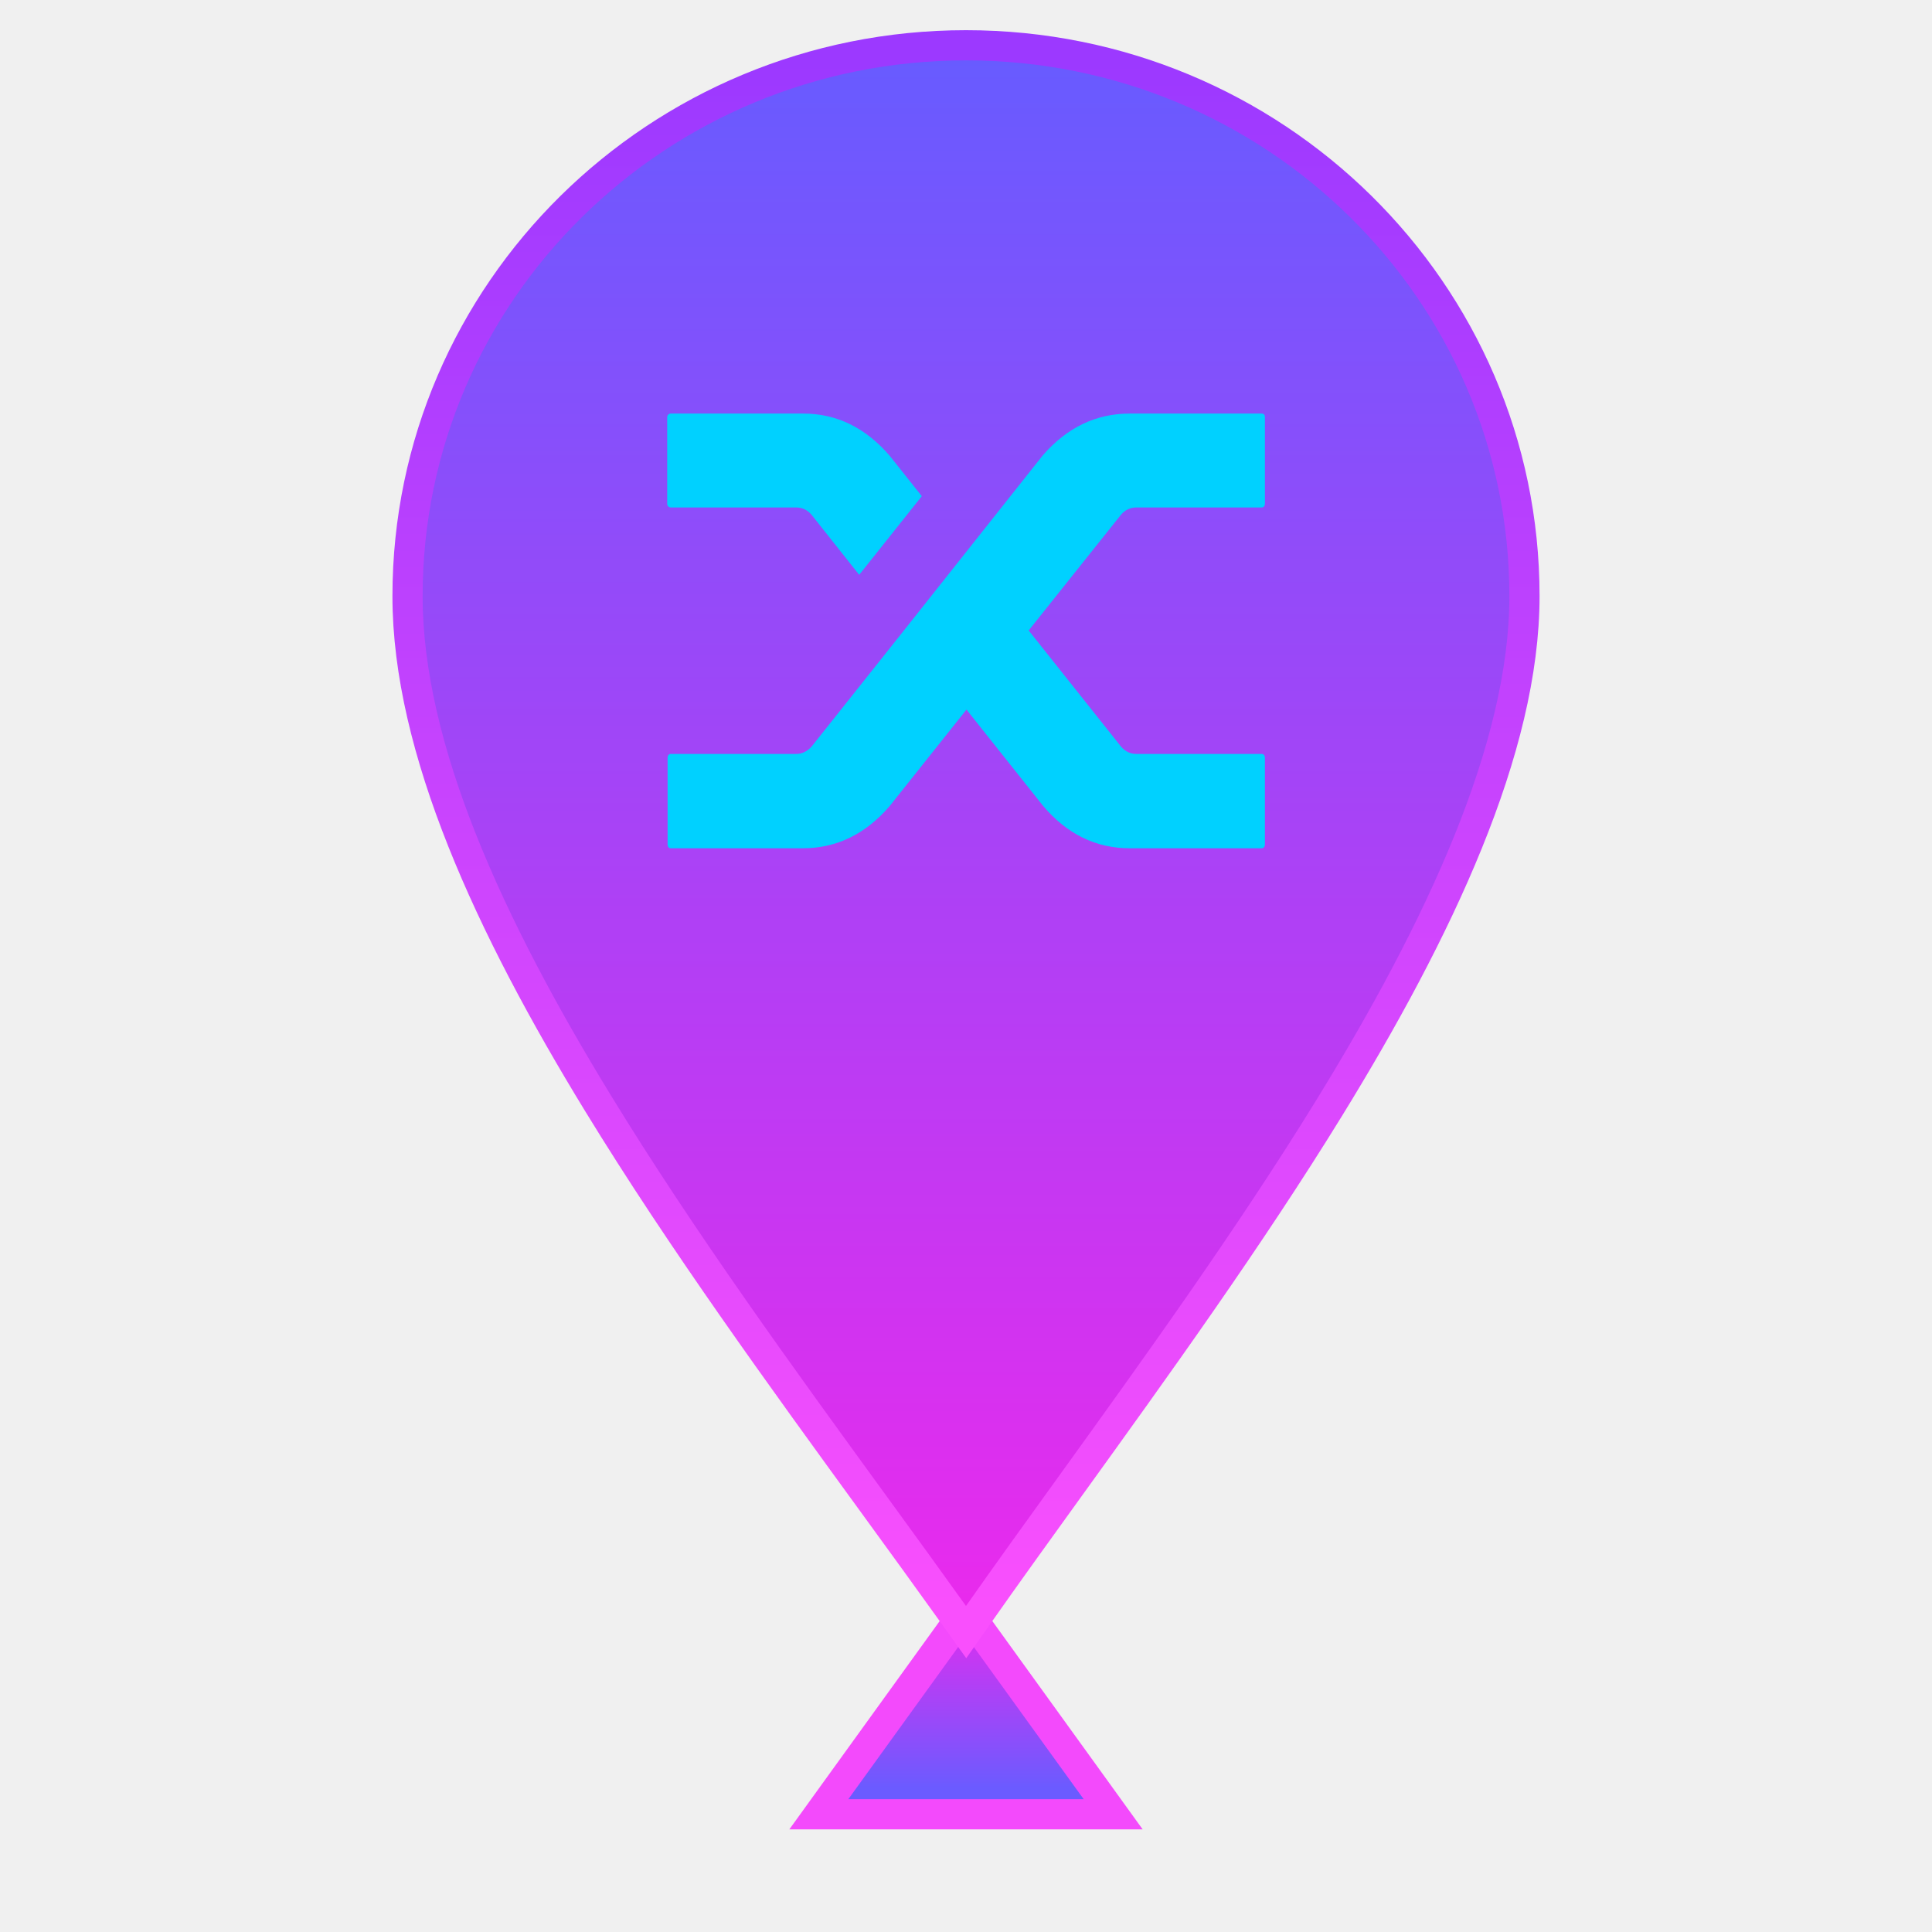
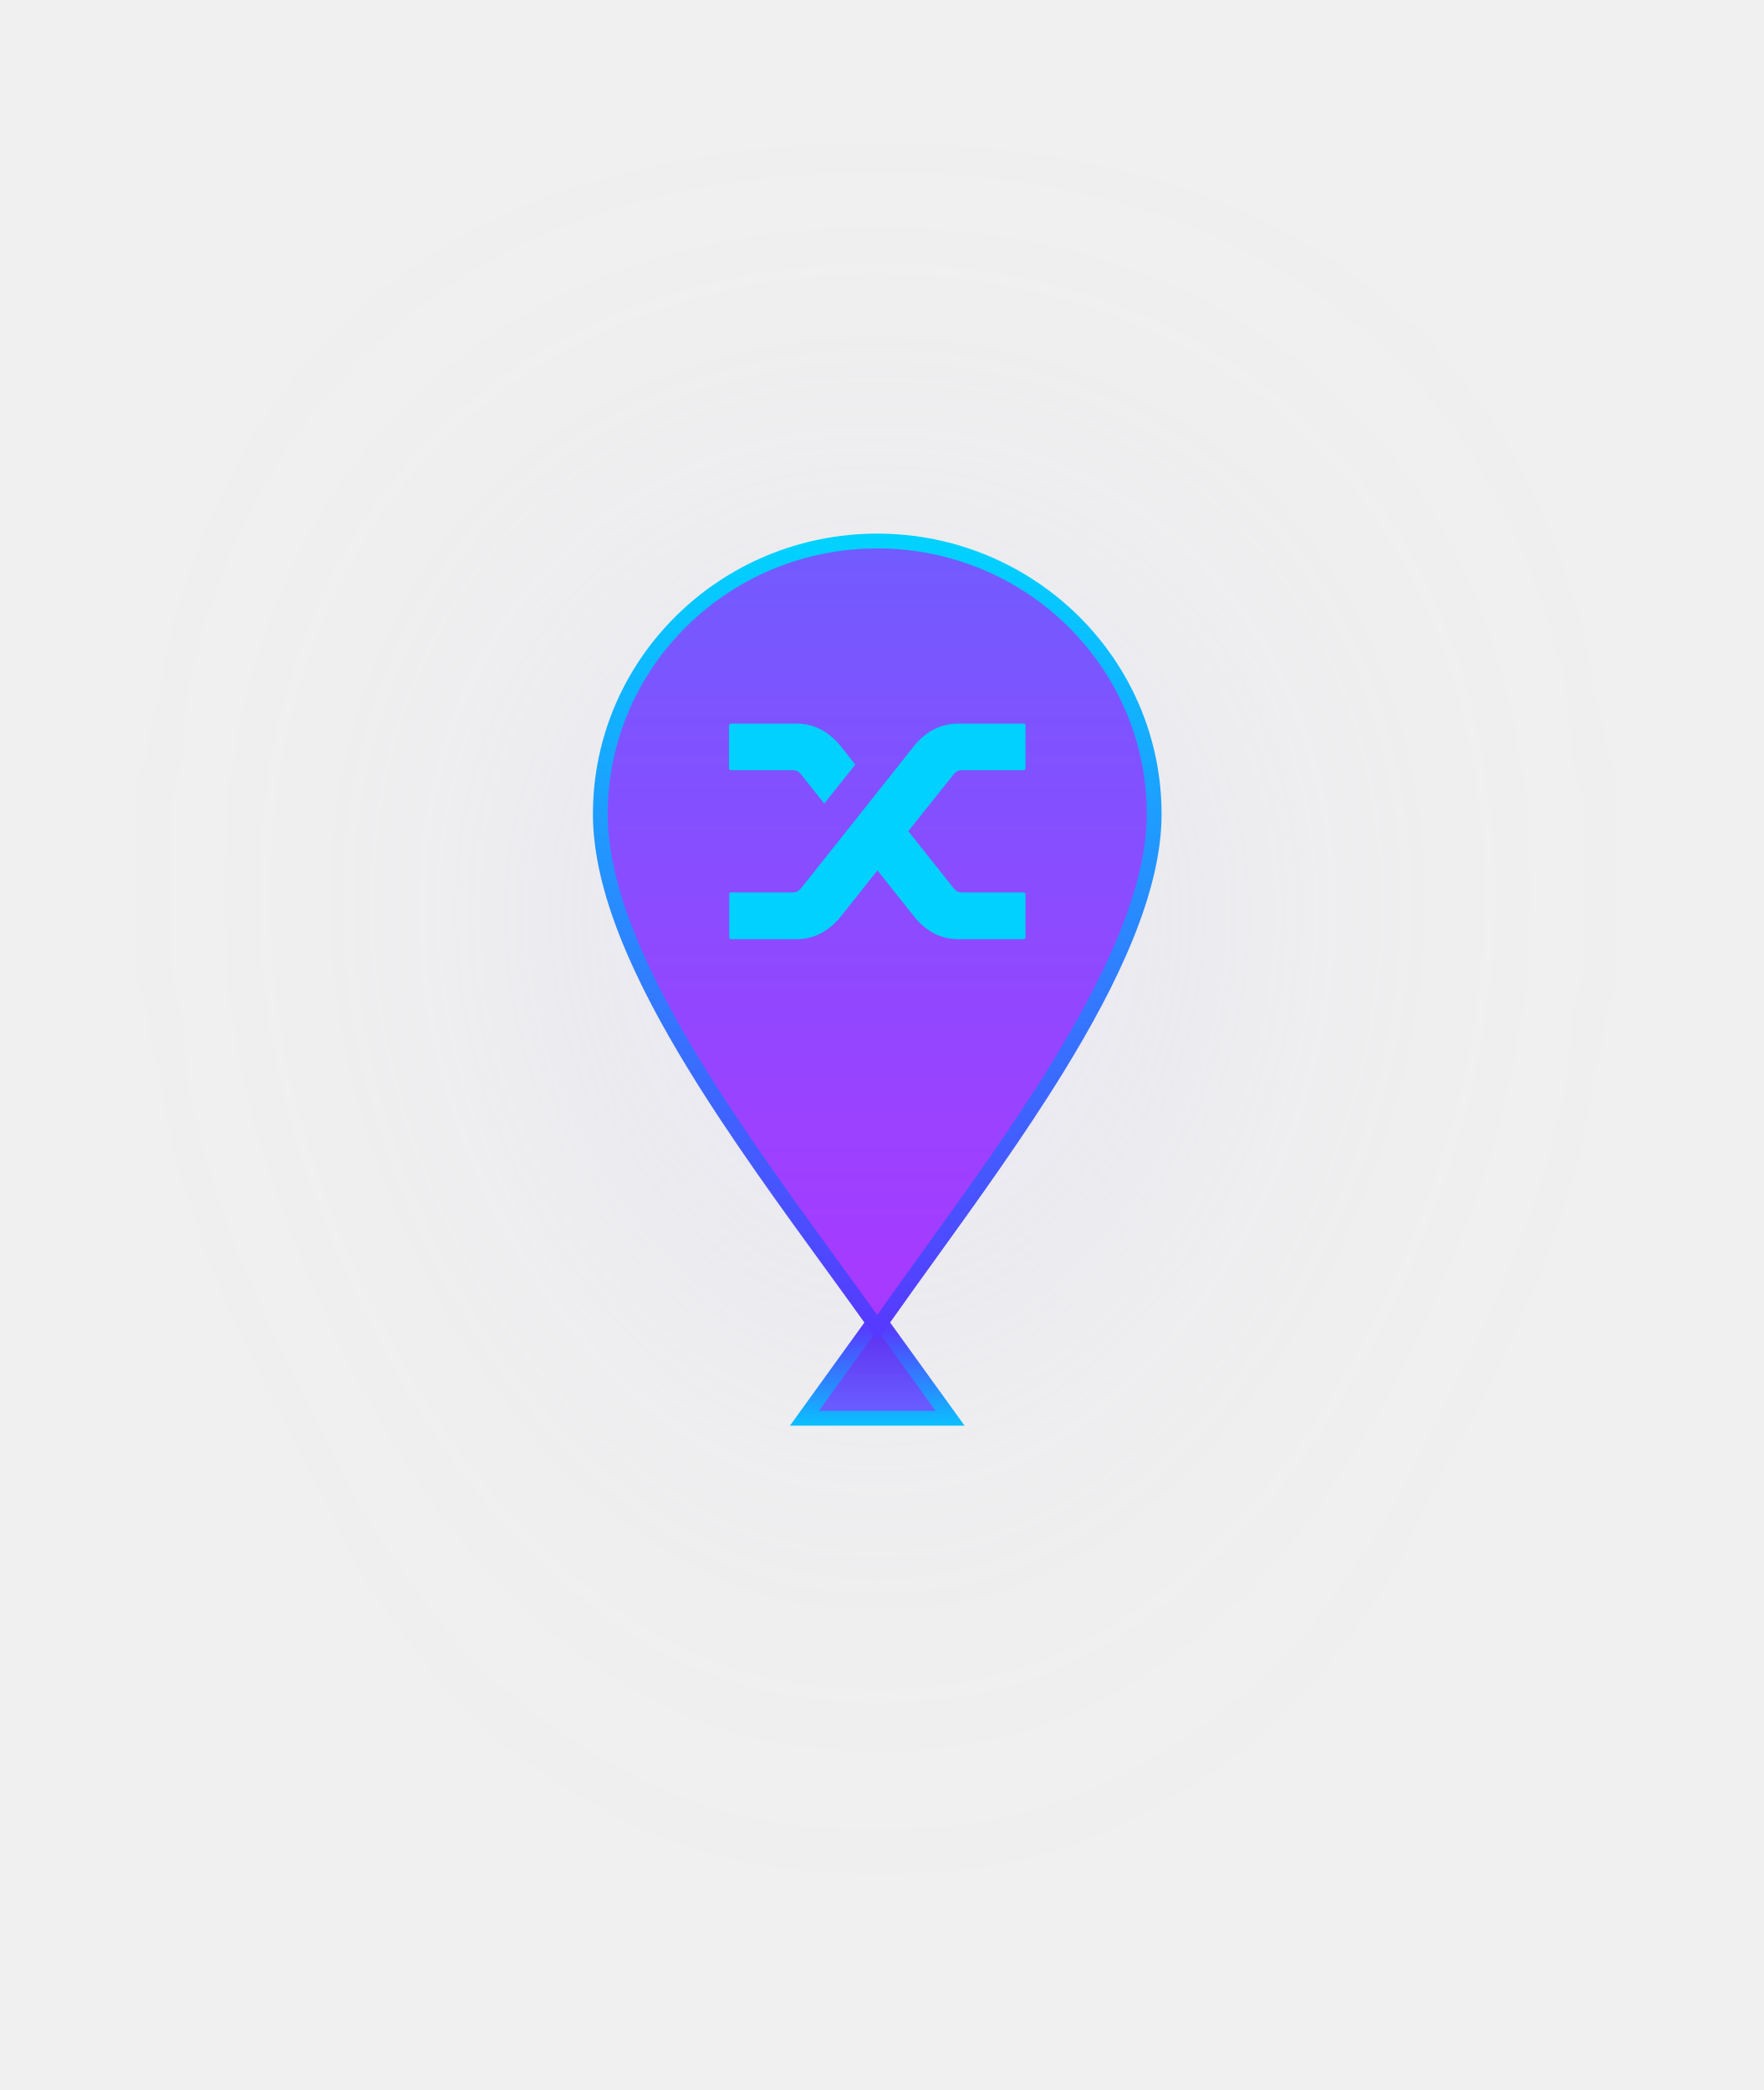
- <svg xmlns="http://www.w3.org/2000/svg" width="64" height="64" viewBox="0 0 64 64" fill="none">
-   <path d="M32.405 53.907L32 53.346L31.595 53.907L27.697 59.307L27.125 60.1H28.103H35.897H36.875L36.303 59.307L32.405 53.907Z" fill="url(#paint0_linear)" stroke="#F34AFC" />
-   <path d="M31.593 53.491L32.004 54.065L32.409 53.487C33.358 52.136 34.389 50.706 35.461 49.22C38.28 45.309 41.382 41.007 44.023 36.716C47.658 30.808 50.5 24.803 50.5 19.749C50.5 9.664 42.211 1.5 32 1.5C21.789 1.5 13.5 9.664 13.5 19.749C13.5 24.801 16.231 30.698 19.815 36.555C22.584 41.082 25.904 45.648 28.959 49.849C29.868 51.099 30.753 52.316 31.593 53.491Z" fill="url(#paint1_linear)" stroke="url(#paint2_linear)" />
-   <g clip-path="url(#clip0)">
-     <path d="M26.886 17.055C26.747 16.892 26.577 16.81 26.374 16.81H22.226C22.189 16.81 22.159 16.798 22.136 16.774C22.113 16.75 22.102 16.724 22.102 16.695V13.815C22.102 13.786 22.113 13.76 22.136 13.736C22.159 13.712 22.189 13.7 22.226 13.7H26.609C27.715 13.7 28.669 14.166 29.471 15.097L30.536 16.436L28.462 19.042L26.886 17.055ZM34.546 15.082C35.348 14.161 36.306 13.7 37.422 13.7H41.791C41.828 13.7 41.855 13.71 41.874 13.729C41.892 13.748 41.902 13.777 41.902 13.815V16.695C41.902 16.724 41.892 16.75 41.874 16.774C41.855 16.798 41.828 16.81 41.791 16.81H37.643C37.44 16.81 37.27 16.892 37.131 17.055L34.076 20.885L37.145 24.744C37.284 24.898 37.449 24.975 37.643 24.975H41.791C41.828 24.975 41.855 24.987 41.874 25.011C41.892 25.035 41.902 25.067 41.902 25.105V27.985C41.902 28.013 41.892 28.04 41.874 28.064C41.855 28.087 41.828 28.1 41.791 28.1H37.422C36.306 28.1 35.352 27.634 34.559 26.703L32.016 23.506L29.471 26.703C28.669 27.634 27.71 28.1 26.595 28.1H22.226C22.189 28.1 22.161 28.087 22.143 28.064C22.124 28.04 22.115 28.009 22.115 27.97V25.09C22.115 25.061 22.124 25.035 22.143 25.011C22.161 24.987 22.189 24.975 22.226 24.975H26.374C26.567 24.975 26.738 24.893 26.886 24.73L29.886 20.957L34.546 15.082Z" fill="#00D1FF" />
+ <svg xmlns="http://www.w3.org/2000/svg" width="119" height="141" viewBox="0 0 119 141" fill="none">
+   <g filter="url(#filter0_d)">
+     <path d="M59.588 89.435L59.182 88.873L58.777 89.435L54.84 94.889L54.268 95.682H55.246H63.119H64.096L63.524 94.889L59.588 89.435Z" fill="url(#paint0_linear)" stroke="url(#paint1_linear)" />
+     <path d="M58.775 89.008L59.185 89.582L59.591 89.005C60.55 87.64 61.591 86.196 62.673 84.694C65.521 80.744 68.654 76.398 71.321 72.064C74.993 66.097 77.863 60.032 77.863 54.928C77.863 44.744 69.493 36.5 59.181 36.5C48.87 36.5 40.5 44.744 40.5 54.928C40.5 60.03 43.258 65.985 46.878 71.902C49.675 76.474 53.028 81.086 56.114 85.33C57.032 86.592 57.926 87.822 58.775 89.008Z" fill="url(#paint2_linear)" stroke="url(#paint3_linear)" />
+     <g clip-path="url(#clip0)">
+       <path d="M54.014 52.207C53.874 52.042 53.702 51.96 53.497 51.96H49.307C49.27 51.96 49.239 51.948 49.217 51.923C49.193 51.9 49.182 51.872 49.182 51.843V48.934C49.182 48.905 49.193 48.879 49.217 48.855C49.239 48.83 49.27 48.818 49.307 48.818H53.735C54.852 48.818 55.816 49.289 56.626 50.229L57.701 51.582L55.606 54.214L54.014 52.207ZM61.752 50.215C62.562 49.284 63.53 48.818 64.656 48.818H69.07C69.107 48.818 69.135 48.828 69.154 48.847C69.172 48.867 69.182 48.896 69.182 48.934V51.843C69.182 51.872 69.172 51.9 69.154 51.923C69.135 51.948 69.107 51.96 69.07 51.96H64.88C64.675 51.96 64.503 52.042 64.363 52.207L61.277 56.076L64.377 59.974C64.517 60.13 64.684 60.207 64.88 60.207H69.07C69.107 60.207 69.135 60.219 69.154 60.243C69.172 60.268 69.182 60.3 69.182 60.338V63.247C69.182 63.276 69.172 63.303 69.154 63.327C69.135 63.351 69.107 63.363 69.07 63.363H64.656C63.53 63.363 62.566 62.893 61.765 61.952L59.196 58.723L56.626 61.952C55.816 62.893 54.847 63.363 53.721 63.363H49.307C49.27 63.363 49.242 63.351 49.223 63.327C49.205 63.303 49.196 63.271 49.196 63.232V60.323C49.196 60.294 49.205 60.267 49.223 60.243C49.242 60.219 49.27 60.207 49.307 60.207H53.497C53.693 60.207 53.865 60.124 54.014 59.959L57.044 56.149L61.752 50.215Z" fill="#00D1FF" />
+     </g>
  </g>
  <defs>
-     <linearGradient id="paint0_linear" x1="32" y1="59.24" x2="32" y2="53.48" gradientUnits="userSpaceOnUse">
-       <stop stop-color="#6B5BFF" />
-       <stop offset="1" stop-color="#E22DEF" />
+     <filter id="filter0_d" x="0" y="0" width="118.364" height="140.182" filterUnits="userSpaceOnUse" color-interpolation-filters="sRGB">
+       <feFlood flood-opacity="0" result="BackgroundImageFix" />
+       <feColorMatrix in="SourceAlpha" type="matrix" values="0 0 0 0 0 0 0 0 0 0 0 0 0 0 0 0 0 0 127 0" />
+       <feOffset dy="4" />
+       <feGaussianBlur stdDeviation="20" />
+       <feColorMatrix type="matrix" values="0 0 0 0 0.735 0 0 0 0 0.727 0 0 0 0 0.933 0 0 0 0.25 0" />
+       <feBlend mode="normal" in2="BackgroundImageFix" result="effect1_dropShadow" />
+       <feBlend mode="normal" in="SourceGraphic" in2="effect1_dropShadow" result="shape" />
+     </filter>
+     <linearGradient id="paint0_linear" x1="59.182" y1="94.818" x2="59.182" y2="89" gradientUnits="userSpaceOnUse">
+       <stop stop-color="#695BFF" />
+       <stop offset="1" stop-color="#5D2CEE" />
    </linearGradient>
-     <linearGradient id="paint1_linear" x1="32" y1="2" x2="32" y2="53.3" gradientUnits="userSpaceOnUse">
-       <stop stop-color="#685BFF" />
-       <stop offset="1" stop-color="#E92AED" />
+     <linearGradient id="paint1_linear" x1="59.182" y1="89.727" x2="59.182" y2="97" gradientUnits="userSpaceOnUse">
+       <stop stop-color="#553EFF" />
+       <stop offset="1" stop-color="#01D1FF" />
    </linearGradient>
-     <linearGradient id="paint2_linear" x1="32" y1="53.2" x2="32" y2="2" gradientUnits="userSpaceOnUse">
-       <stop stop-color="#F94FFD" />
-       <stop offset="1" stop-color="#9C39FF" />
+     <linearGradient id="paint2_linear" x1="59.181" y1="37" x2="59.181" y2="88.818" gradientUnits="userSpaceOnUse">
+       <stop stop-color="#725BFF" />
+       <stop offset="1" stop-color="#A839FF" />
+     </linearGradient>
+     <linearGradient id="paint3_linear" x1="59.181" y1="37" x2="59.181" y2="94.273" gradientUnits="userSpaceOnUse">
+       <stop stop-color="#00D1FF" />
+       <stop offset="1" stop-color="#5E2CFF" />
+       <stop offset="1" stop-color="#3D00FF" />
    </linearGradient>
    <clipPath id="clip0">
-       <rect width="19.8" height="14.4" fill="white" transform="translate(22.1016 13.7)" />
+       <rect width="20" height="14.546" fill="white" transform="translate(49.1816 48.8181)" />
    </clipPath>
  </defs>
</svg>
